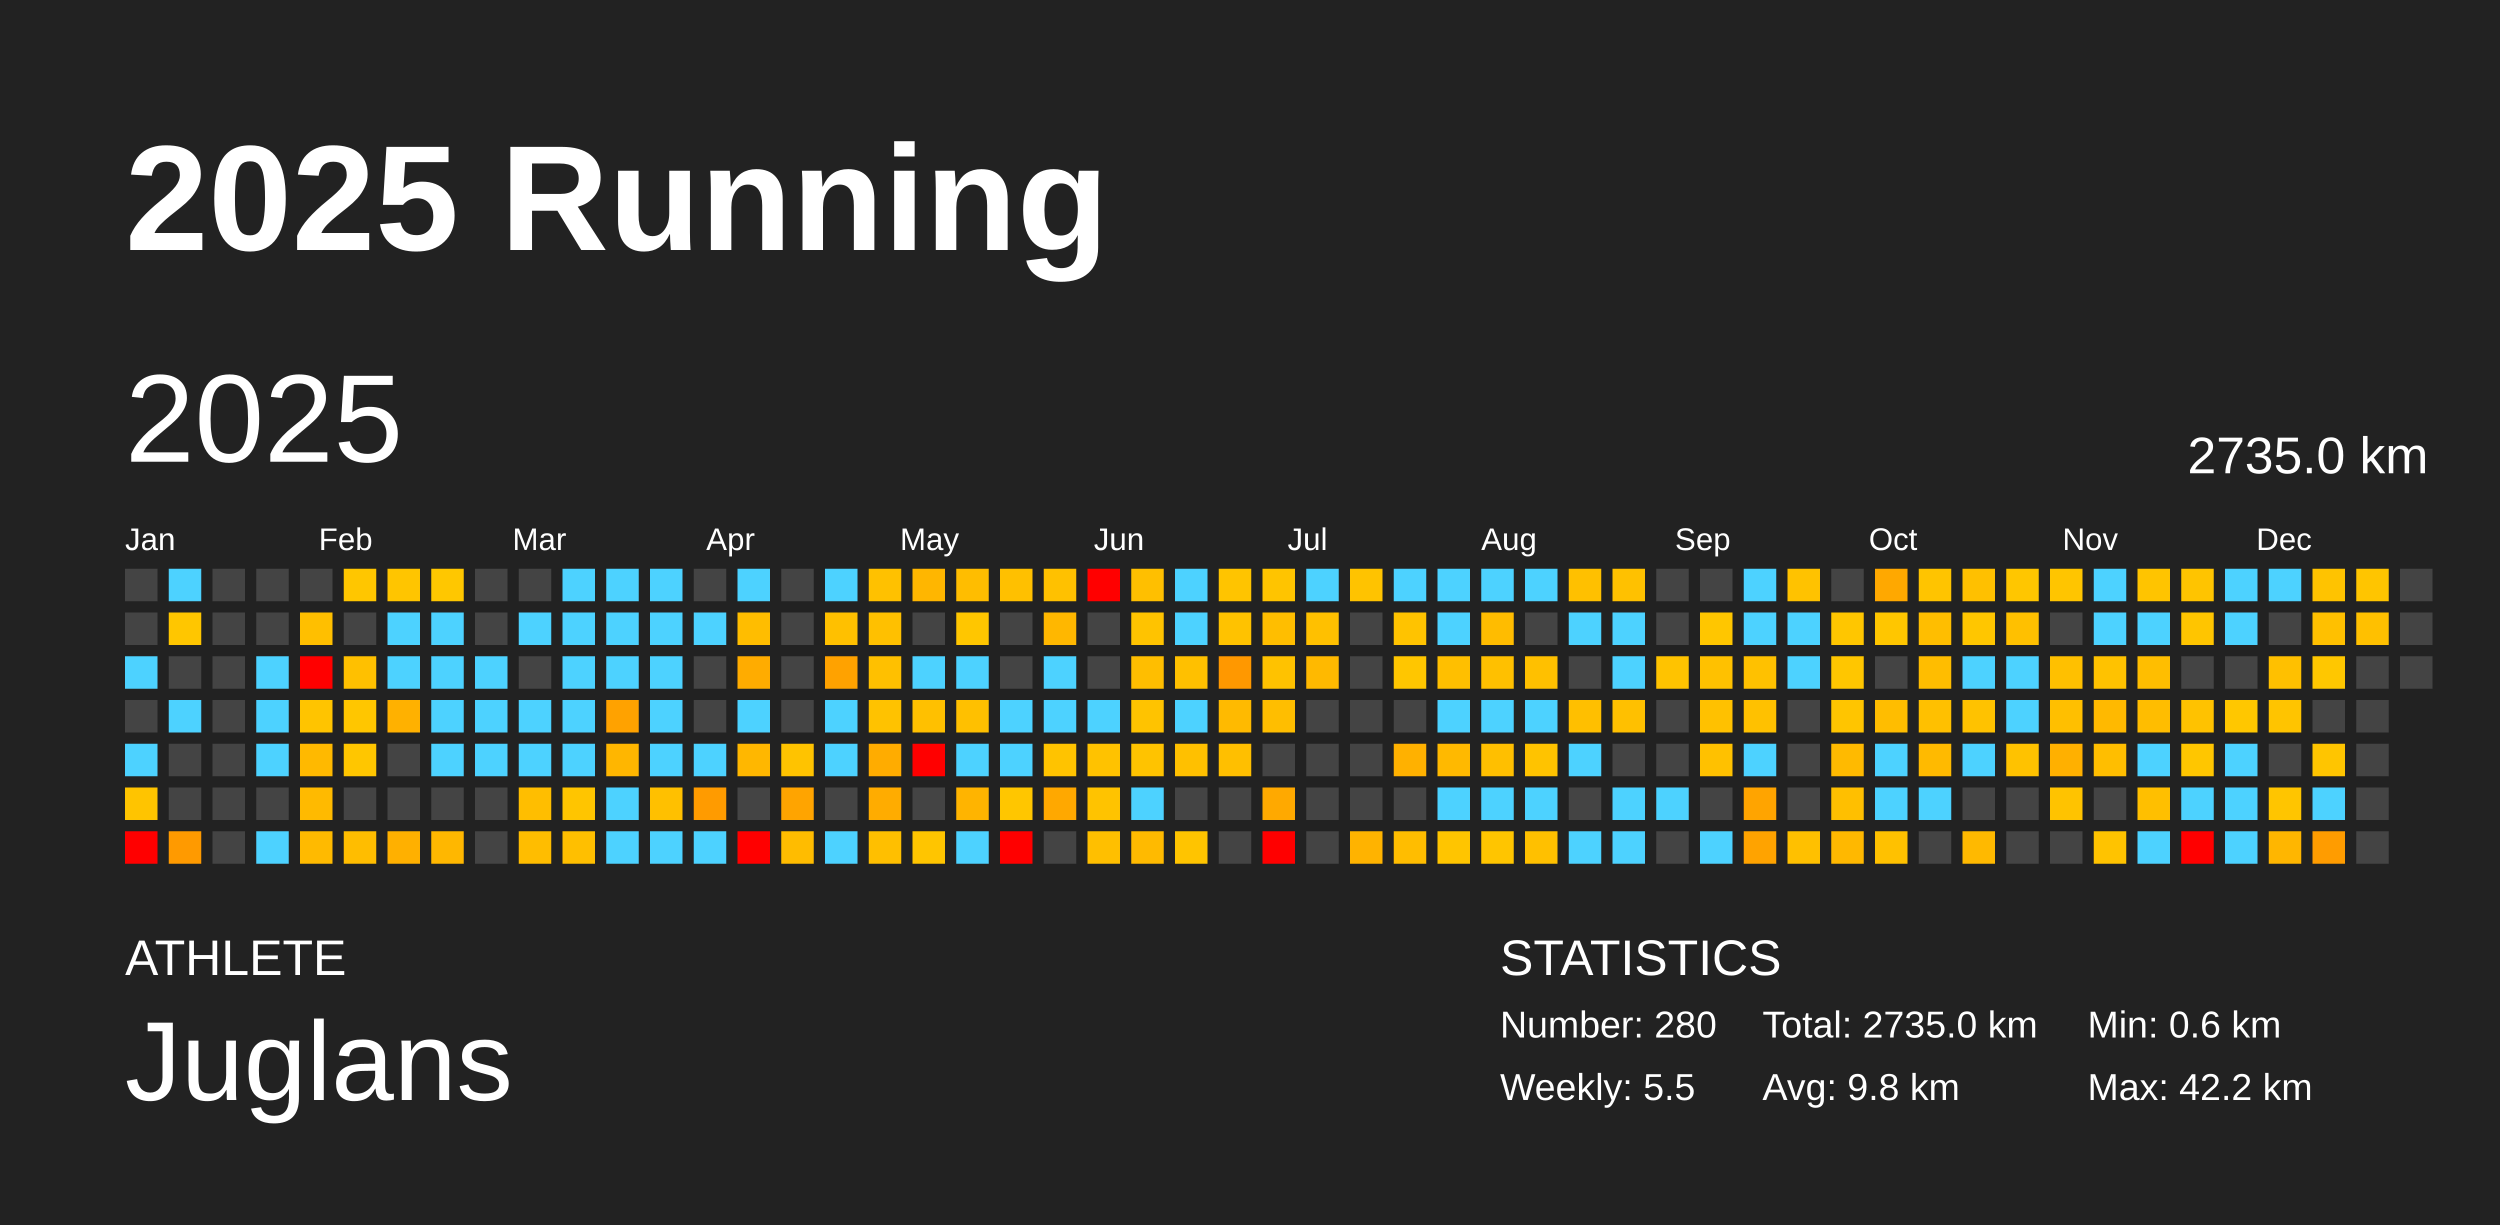
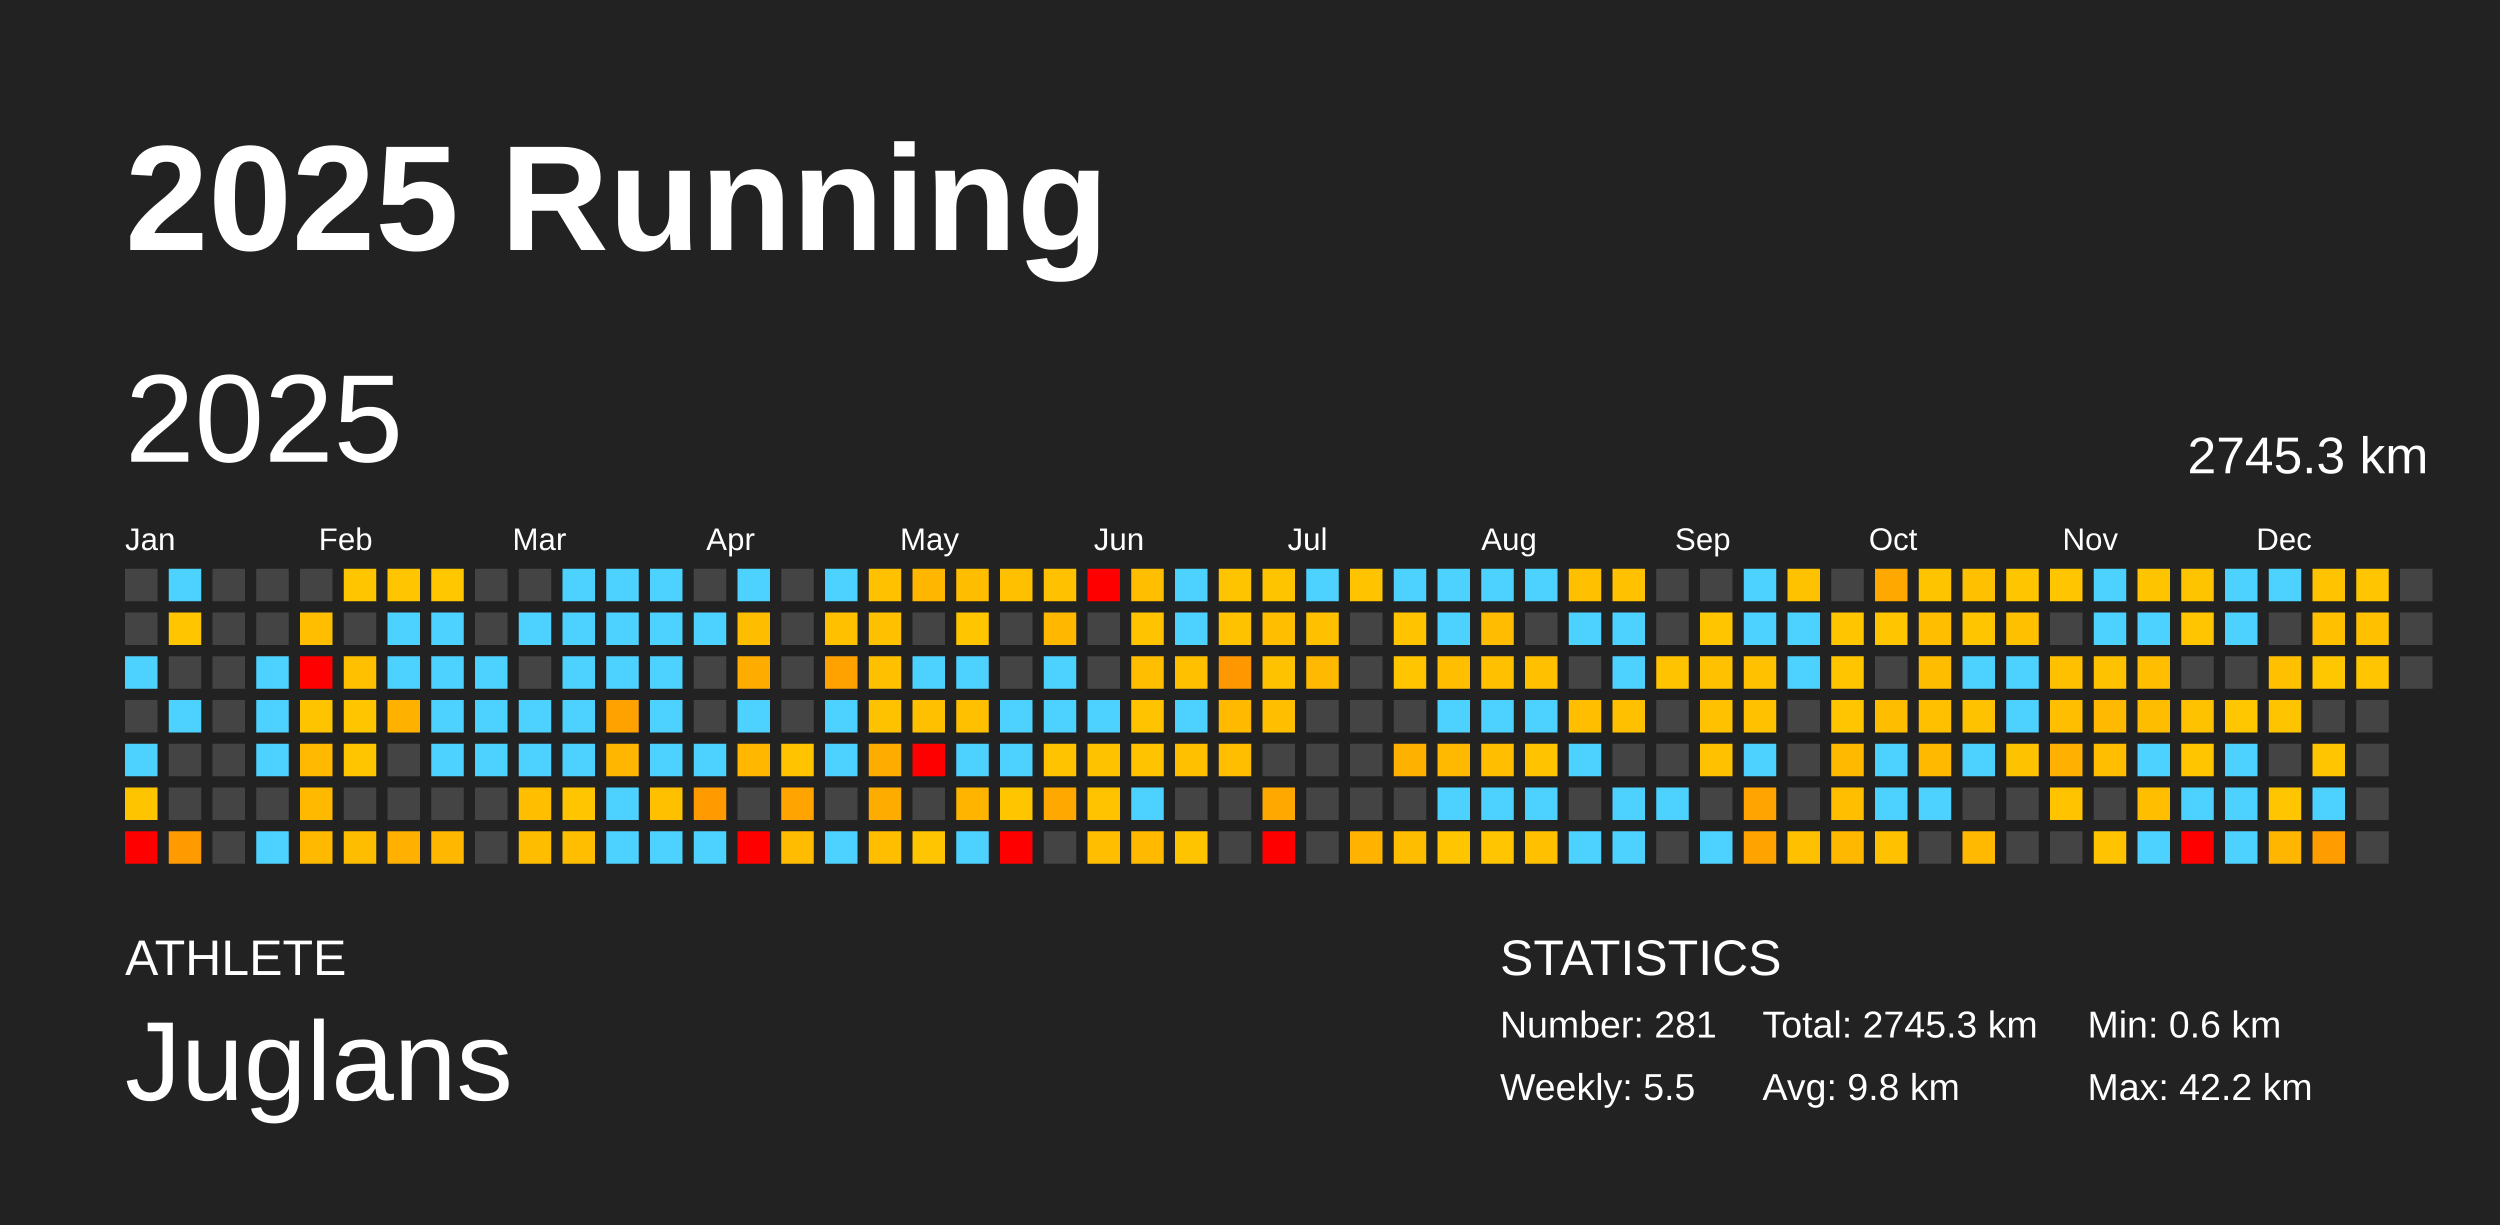
<svg xmlns="http://www.w3.org/2000/svg" baseProfile="full" height="98mm" version="1.1" viewBox="0,0,200,98" width="200mm">
  <defs />
  <rect fill="#222222" height="98" width="200" x="0" y="0" />
  <text fill="#FFFFFF" style="font-size:12px; font-family:Arial; font-weight:bold;" x="10" y="20">2025 Running</text>
  <text fill="#FFFFFF" style="font-size:4px; font-family:Arial" x="10" y="78">ATHLETE</text>
  <text fill="#FFFFFF" style="font-size:9px; font-family:Arial" x="10" y="88">Juglans</text>
  <text fill="#FFFFFF" style="font-size:4px; font-family:Arial" x="120" y="78">STATISTICS</text>
-   <text fill="#FFFFFF" style="font-size:3px; font-family:Arial" x="120" y="83">Number: 280</text>
+   <text fill="#FFFFFF" style="font-size:3px; font-family:Arial" x="120" y="83">Number: 281</text>
  <text fill="#FFFFFF" style="font-size:3px; font-family:Arial" x="120" y="88">Weekly: 5.5</text>
-   <text fill="#FFFFFF" style="font-size:3px; font-family:Arial" x="141" y="83">Total: 2735.0 km</text>
+   <text fill="#FFFFFF" style="font-size:3px; font-family:Arial" x="141" y="83">Total: 2745.3 km</text>
  <text fill="#FFFFFF" style="font-size:3px; font-family:Arial" x="141" y="88">Avg: 9.8 km</text>
  <text fill="#FFFFFF" style="font-size:3px; font-family:Arial" x="167" y="83">Min: 0.6 km</text>
  <text fill="#FFFFFF" style="font-size:3px; font-family:Arial" x="167" y="88">Max: 42.2 km</text>
  <text dominant-baseline="hanging" fill="#FFFFFF" style="font-size:10.0px; font-family:Arial;" x="10" y="30">2025</text>
-   <text dominant-baseline="hanging" fill="#FFFFFF" style="font-size:4.125px; font-family:Arial;" x="175" y="35">2735.0 km</text>
+   <text dominant-baseline="hanging" fill="#FFFFFF" style="font-size:4.125px; font-family:Arial;" x="175" y="35">2745.3 km</text>
  <text fill="#FFFFFF" style="font-size:2.5px; font-family:Arial" x="10.0" y="44">Jan</text>
  <text fill="#FFFFFF" style="font-size:2.5px; font-family:Arial" x="25.5" y="44">Feb</text>
  <text fill="#FFFFFF" style="font-size:2.5px; font-family:Arial" x="41.0" y="44">Mar</text>
  <text fill="#FFFFFF" style="font-size:2.5px; font-family:Arial" x="56.5" y="44">Apr</text>
  <text fill="#FFFFFF" style="font-size:2.5px; font-family:Arial" x="72.0" y="44">May</text>
  <text fill="#FFFFFF" style="font-size:2.5px; font-family:Arial" x="87.5" y="44">Jun</text>
  <text fill="#FFFFFF" style="font-size:2.5px; font-family:Arial" x="103.0" y="44">Jul</text>
  <text fill="#FFFFFF" style="font-size:2.5px; font-family:Arial" x="118.5" y="44">Aug</text>
  <text fill="#FFFFFF" style="font-size:2.5px; font-family:Arial" x="134.0" y="44">Sep</text>
  <text fill="#FFFFFF" style="font-size:2.5px; font-family:Arial" x="149.5" y="44">Oct</text>
  <text fill="#FFFFFF" style="font-size:2.5px; font-family:Arial" x="165.0" y="44">Nov</text>
  <text fill="#FFFFFF" style="font-size:2.5px; font-family:Arial" x="180.5" y="44">Dec</text>
  <rect fill="#444444" height="2.6" width="2.6" x="10.0" y="45.5" />
  <rect fill="#444444" height="2.6" width="2.6" x="10.0" y="49.0" />
  <rect fill="#4dd2ff" height="2.6" width="2.6" x="10.0" y="52.5" />
  <rect fill="#444444" height="2.6" width="2.6" x="10.0" y="56.0" />
  <rect fill="#4dd2ff" height="2.6" width="2.6" x="10.0" y="59.5" />
  <rect fill="#ffc400" height="2.6" width="2.6" x="10.0" y="63.0" />
  <rect fill="red" height="2.6" width="2.6" x="10.0" y="66.5" />
  <rect fill="#4dd2ff" height="2.6" width="2.6" x="13.5" y="45.5" />
  <rect fill="#ffc600" height="2.6" width="2.6" x="13.5" y="49.0" />
  <rect fill="#444444" height="2.6" width="2.6" x="13.5" y="52.5" />
  <rect fill="#4dd2ff" height="2.6" width="2.6" x="13.5" y="56.0" />
  <rect fill="#444444" height="2.6" width="2.6" x="13.5" y="59.5" />
  <rect fill="#444444" height="2.6" width="2.6" x="13.5" y="63.0" />
  <rect fill="#ff9a00" height="2.6" width="2.6" x="13.5" y="66.5" />
  <rect fill="#444444" height="2.6" width="2.6" x="17.0" y="45.5" />
  <rect fill="#444444" height="2.6" width="2.6" x="17.0" y="49.0" />
  <rect fill="#444444" height="2.6" width="2.6" x="17.0" y="52.5" />
  <rect fill="#444444" height="2.6" width="2.6" x="17.0" y="56.0" />
  <rect fill="#444444" height="2.6" width="2.6" x="17.0" y="59.5" />
  <rect fill="#444444" height="2.6" width="2.6" x="17.0" y="63.0" />
  <rect fill="#444444" height="2.6" width="2.6" x="17.0" y="66.5" />
  <rect fill="#444444" height="2.6" width="2.6" x="20.5" y="45.5" />
  <rect fill="#444444" height="2.6" width="2.6" x="20.5" y="49.0" />
  <rect fill="#4dd2ff" height="2.6" width="2.6" x="20.5" y="52.5" />
  <rect fill="#4dd2ff" height="2.6" width="2.6" x="20.5" y="56.0" />
  <rect fill="#4dd2ff" height="2.6" width="2.6" x="20.5" y="59.5" />
  <rect fill="#444444" height="2.6" width="2.6" x="20.5" y="63.0" />
  <rect fill="#4dd2ff" height="2.6" width="2.6" x="20.5" y="66.5" />
  <rect fill="#444444" height="2.6" width="2.6" x="24.0" y="45.5" />
  <rect fill="#ffbf00" height="2.6" width="2.6" x="24.0" y="49.0" />
  <rect fill="red" height="2.6" width="2.6" x="24.0" y="52.5" />
  <rect fill="#ffc400" height="2.6" width="2.6" x="24.0" y="56.0" />
  <rect fill="#ffb900" height="2.6" width="2.6" x="24.0" y="59.5" />
  <rect fill="#ffba00" height="2.6" width="2.6" x="24.0" y="63.0" />
  <rect fill="#ffba00" height="2.6" width="2.6" x="24.0" y="66.5" />
  <rect fill="#ffc600" height="2.6" width="2.6" x="27.5" y="45.5" />
  <rect fill="#444444" height="2.6" width="2.6" x="27.5" y="49.0" />
  <rect fill="#ffc000" height="2.6" width="2.6" x="27.5" y="52.5" />
  <rect fill="#ffc600" height="2.6" width="2.6" x="27.5" y="56.0" />
  <rect fill="#ffc600" height="2.6" width="2.6" x="27.5" y="59.5" />
  <rect fill="#444444" height="2.6" width="2.6" x="27.5" y="63.0" />
  <rect fill="#ffbd00" height="2.6" width="2.6" x="27.5" y="66.5" />
  <rect fill="#ffc500" height="2.6" width="2.6" x="31.0" y="45.5" />
  <rect fill="#4dd2ff" height="2.6" width="2.6" x="31.0" y="49.0" />
  <rect fill="#4dd2ff" height="2.6" width="2.6" x="31.0" y="52.5" />
  <rect fill="#ffb100" height="2.6" width="2.6" x="31.0" y="56.0" />
  <rect fill="#444444" height="2.6" width="2.6" x="31.0" y="59.5" />
  <rect fill="#444444" height="2.6" width="2.6" x="31.0" y="63.0" />
  <rect fill="#ffb000" height="2.6" width="2.6" x="31.0" y="66.5" />
  <rect fill="#ffc700" height="2.6" width="2.6" x="34.5" y="45.5" />
  <rect fill="#4dd2ff" height="2.6" width="2.6" x="34.5" y="49.0" />
  <rect fill="#4dd2ff" height="2.6" width="2.6" x="34.5" y="52.5" />
  <rect fill="#4dd2ff" height="2.6" width="2.6" x="34.5" y="56.0" />
  <rect fill="#4dd2ff" height="2.6" width="2.6" x="34.5" y="59.5" />
  <rect fill="#444444" height="2.6" width="2.6" x="34.5" y="63.0" />
  <rect fill="#ffb700" height="2.6" width="2.6" x="34.5" y="66.5" />
  <rect fill="#444444" height="2.6" width="2.6" x="38.0" y="45.5" />
  <rect fill="#444444" height="2.6" width="2.6" x="38.0" y="49.0" />
  <rect fill="#4dd2ff" height="2.6" width="2.6" x="38.0" y="52.5" />
  <rect fill="#4dd2ff" height="2.6" width="2.6" x="38.0" y="56.0" />
  <rect fill="#4dd2ff" height="2.6" width="2.6" x="38.0" y="59.5" />
  <rect fill="#444444" height="2.6" width="2.6" x="38.0" y="63.0" />
  <rect fill="#444444" height="2.6" width="2.6" x="38.0" y="66.5" />
  <rect fill="#444444" height="2.6" width="2.6" x="41.5" y="45.5" />
  <rect fill="#4dd2ff" height="2.6" width="2.6" x="41.5" y="49.0" />
  <rect fill="#444444" height="2.6" width="2.6" x="41.5" y="52.5" />
  <rect fill="#4dd2ff" height="2.6" width="2.6" x="41.5" y="56.0" />
  <rect fill="#4dd2ff" height="2.6" width="2.6" x="41.5" y="59.5" />
  <rect fill="#ffbe00" height="2.6" width="2.6" x="41.5" y="63.0" />
  <rect fill="#ffbd00" height="2.6" width="2.6" x="41.5" y="66.5" />
  <rect fill="#4dd2ff" height="2.6" width="2.6" x="45.0" y="45.5" />
  <rect fill="#4dd2ff" height="2.6" width="2.6" x="45.0" y="49.0" />
  <rect fill="#4dd2ff" height="2.6" width="2.6" x="45.0" y="52.5" />
  <rect fill="#4dd2ff" height="2.6" width="2.6" x="45.0" y="56.0" />
  <rect fill="#4dd2ff" height="2.6" width="2.6" x="45.0" y="59.5" />
  <rect fill="#ffc500" height="2.6" width="2.6" x="45.0" y="63.0" />
  <rect fill="#ffbf00" height="2.6" width="2.6" x="45.0" y="66.5" />
  <rect fill="#4dd2ff" height="2.6" width="2.6" x="48.5" y="45.5" />
  <rect fill="#4dd2ff" height="2.6" width="2.6" x="48.5" y="49.0" />
  <rect fill="#4dd2ff" height="2.6" width="2.6" x="48.5" y="52.5" />
  <rect fill="#ffa200" height="2.6" width="2.6" x="48.5" y="56.0" />
  <rect fill="#ffb600" height="2.6" width="2.6" x="48.5" y="59.5" />
  <rect fill="#4dd2ff" height="2.6" width="2.6" x="48.5" y="63.0" />
  <rect fill="#4dd2ff" height="2.6" width="2.6" x="48.5" y="66.5" />
  <rect fill="#4dd2ff" height="2.6" width="2.6" x="52.0" y="45.5" />
  <rect fill="#4dd2ff" height="2.6" width="2.6" x="52.0" y="49.0" />
  <rect fill="#4dd2ff" height="2.6" width="2.6" x="52.0" y="52.5" />
  <rect fill="#4dd2ff" height="2.6" width="2.6" x="52.0" y="56.0" />
  <rect fill="#4dd2ff" height="2.6" width="2.6" x="52.0" y="59.5" />
  <rect fill="#ffc000" height="2.6" width="2.6" x="52.0" y="63.0" />
  <rect fill="#4dd2ff" height="2.6" width="2.6" x="52.0" y="66.5" />
  <rect fill="#444444" height="2.6" width="2.6" x="55.5" y="45.5" />
  <rect fill="#4dd2ff" height="2.6" width="2.6" x="55.5" y="49.0" />
  <rect fill="#444444" height="2.6" width="2.6" x="55.5" y="52.5" />
  <rect fill="#444444" height="2.6" width="2.6" x="55.5" y="56.0" />
  <rect fill="#4dd2ff" height="2.6" width="2.6" x="55.5" y="59.5" />
  <rect fill="#ff9b00" height="2.6" width="2.6" x="55.5" y="63.0" />
  <rect fill="#4dd2ff" height="2.6" width="2.6" x="55.5" y="66.5" />
  <rect fill="#4dd2ff" height="2.6" width="2.6" x="59.0" y="45.5" />
  <rect fill="#ffbd00" height="2.6" width="2.6" x="59.0" y="49.0" />
  <rect fill="#ffac00" height="2.6" width="2.6" x="59.0" y="52.5" />
  <rect fill="#4dd2ff" height="2.6" width="2.6" x="59.0" y="56.0" />
  <rect fill="#ffb700" height="2.6" width="2.6" x="59.0" y="59.5" />
  <rect fill="#444444" height="2.6" width="2.6" x="59.0" y="63.0" />
  <rect fill="red" height="2.6" width="2.6" x="59.0" y="66.5" />
  <rect fill="#444444" height="2.6" width="2.6" x="62.5" y="45.5" />
  <rect fill="#444444" height="2.6" width="2.6" x="62.5" y="49.0" />
  <rect fill="#444444" height="2.6" width="2.6" x="62.5" y="52.5" />
  <rect fill="#444444" height="2.6" width="2.6" x="62.5" y="56.0" />
  <rect fill="#ffc300" height="2.6" width="2.6" x="62.5" y="59.5" />
  <rect fill="#ffa400" height="2.6" width="2.6" x="62.5" y="63.0" />
  <rect fill="#ffbc00" height="2.6" width="2.6" x="62.5" y="66.5" />
  <rect fill="#4dd2ff" height="2.6" width="2.6" x="66.0" y="45.5" />
  <rect fill="#ffc000" height="2.6" width="2.6" x="66.0" y="49.0" />
  <rect fill="#ffa200" height="2.6" width="2.6" x="66.0" y="52.5" />
  <rect fill="#4dd2ff" height="2.6" width="2.6" x="66.0" y="56.0" />
  <rect fill="#4dd2ff" height="2.6" width="2.6" x="66.0" y="59.5" />
  <rect fill="#444444" height="2.6" width="2.6" x="66.0" y="63.0" />
  <rect fill="#4dd2ff" height="2.6" width="2.6" x="66.0" y="66.5" />
  <rect fill="#ffc100" height="2.6" width="2.6" x="69.5" y="45.5" />
  <rect fill="#ffc000" height="2.6" width="2.6" x="69.5" y="49.0" />
  <rect fill="#ffc000" height="2.6" width="2.6" x="69.5" y="52.5" />
  <rect fill="#ffc200" height="2.6" width="2.6" x="69.5" y="56.0" />
  <rect fill="#ffac00" height="2.6" width="2.6" x="69.5" y="59.5" />
  <rect fill="#ffac00" height="2.6" width="2.6" x="69.5" y="63.0" />
  <rect fill="#ffbf00" height="2.6" width="2.6" x="69.5" y="66.5" />
  <rect fill="#ffb600" height="2.6" width="2.6" x="73.0" y="45.5" />
  <rect fill="#444444" height="2.6" width="2.6" x="73.0" y="49.0" />
  <rect fill="#4dd2ff" height="2.6" width="2.6" x="73.0" y="52.5" />
  <rect fill="#ffc000" height="2.6" width="2.6" x="73.0" y="56.0" />
  <rect fill="red" height="2.6" width="2.6" x="73.0" y="59.5" />
  <rect fill="#444444" height="2.6" width="2.6" x="73.0" y="63.0" />
  <rect fill="#ffc500" height="2.6" width="2.6" x="73.0" y="66.5" />
  <rect fill="#ffbd00" height="2.6" width="2.6" x="76.5" y="45.5" />
  <rect fill="#ffc600" height="2.6" width="2.6" x="76.5" y="49.0" />
  <rect fill="#4dd2ff" height="2.6" width="2.6" x="76.5" y="52.5" />
  <rect fill="#ffc000" height="2.6" width="2.6" x="76.5" y="56.0" />
  <rect fill="#4dd2ff" height="2.6" width="2.6" x="76.5" y="59.5" />
  <rect fill="#ffb400" height="2.6" width="2.6" x="76.5" y="63.0" />
  <rect fill="#4dd2ff" height="2.6" width="2.6" x="76.5" y="66.5" />
  <rect fill="#ffc000" height="2.6" width="2.6" x="80.0" y="45.5" />
  <rect fill="#444444" height="2.6" width="2.6" x="80.0" y="49.0" />
  <rect fill="#444444" height="2.6" width="2.6" x="80.0" y="52.5" />
  <rect fill="#4dd2ff" height="2.6" width="2.6" x="80.0" y="56.0" />
  <rect fill="#4dd2ff" height="2.6" width="2.6" x="80.0" y="59.5" />
  <rect fill="#ffc600" height="2.6" width="2.6" x="80.0" y="63.0" />
  <rect fill="red" height="2.6" width="2.6" x="80.0" y="66.5" />
  <rect fill="#ffc100" height="2.6" width="2.6" x="83.5" y="45.5" />
  <rect fill="#ffb700" height="2.6" width="2.6" x="83.5" y="49.0" />
  <rect fill="#4dd2ff" height="2.6" width="2.6" x="83.5" y="52.5" />
  <rect fill="#4dd2ff" height="2.6" width="2.6" x="83.5" y="56.0" />
  <rect fill="#ffc300" height="2.6" width="2.6" x="83.5" y="59.5" />
  <rect fill="#ffa800" height="2.6" width="2.6" x="83.5" y="63.0" />
  <rect fill="#444444" height="2.6" width="2.6" x="83.5" y="66.5" />
  <rect fill="red" height="2.6" width="2.6" x="87.0" y="45.5" />
  <rect fill="#444444" height="2.6" width="2.6" x="87.0" y="49.0" />
  <rect fill="#444444" height="2.6" width="2.6" x="87.0" y="52.5" />
  <rect fill="#4dd2ff" height="2.6" width="2.6" x="87.0" y="56.0" />
  <rect fill="#ffc200" height="2.6" width="2.6" x="87.0" y="59.5" />
  <rect fill="#ffc300" height="2.6" width="2.6" x="87.0" y="63.0" />
  <rect fill="#ffbf00" height="2.6" width="2.6" x="87.0" y="66.5" />
  <rect fill="#ffbf00" height="2.6" width="2.6" x="90.5" y="45.5" />
  <rect fill="#ffc300" height="2.6" width="2.6" x="90.5" y="49.0" />
  <rect fill="#ffbe00" height="2.6" width="2.6" x="90.5" y="52.5" />
  <rect fill="#ffc300" height="2.6" width="2.6" x="90.5" y="56.0" />
  <rect fill="#ffc300" height="2.6" width="2.6" x="90.5" y="59.5" />
  <rect fill="#4dd2ff" height="2.6" width="2.6" x="90.5" y="63.0" />
  <rect fill="#ffba00" height="2.6" width="2.6" x="90.5" y="66.5" />
  <rect fill="#4dd2ff" height="2.6" width="2.6" x="94.0" y="45.5" />
  <rect fill="#4dd2ff" height="2.6" width="2.6" x="94.0" y="49.0" />
  <rect fill="#ffc000" height="2.6" width="2.6" x="94.0" y="52.5" />
  <rect fill="#4dd2ff" height="2.6" width="2.6" x="94.0" y="56.0" />
  <rect fill="#ffc000" height="2.6" width="2.6" x="94.0" y="59.5" />
  <rect fill="#444444" height="2.6" width="2.6" x="94.0" y="63.0" />
  <rect fill="#ffc400" height="2.6" width="2.6" x="94.0" y="66.5" />
  <rect fill="#ffc400" height="2.6" width="2.6" x="97.5" y="45.5" />
  <rect fill="#ffc200" height="2.6" width="2.6" x="97.5" y="49.0" />
  <rect fill="#ff9800" height="2.6" width="2.6" x="97.5" y="52.5" />
  <rect fill="#ffba00" height="2.6" width="2.6" x="97.5" y="56.0" />
  <rect fill="#ffbf00" height="2.6" width="2.6" x="97.5" y="59.5" />
  <rect fill="#444444" height="2.6" width="2.6" x="97.5" y="63.0" />
  <rect fill="#444444" height="2.6" width="2.6" x="97.5" y="66.5" />
  <rect fill="#ffc400" height="2.6" width="2.6" x="101.0" y="45.5" />
  <rect fill="#ffbe00" height="2.6" width="2.6" x="101.0" y="49.0" />
  <rect fill="#ffc200" height="2.6" width="2.6" x="101.0" y="52.5" />
  <rect fill="#ffbe00" height="2.6" width="2.6" x="101.0" y="56.0" />
  <rect fill="#444444" height="2.6" width="2.6" x="101.0" y="59.5" />
  <rect fill="#ffa900" height="2.6" width="2.6" x="101.0" y="63.0" />
  <rect fill="red" height="2.6" width="2.6" x="101.0" y="66.5" />
  <rect fill="#4dd2ff" height="2.6" width="2.6" x="104.5" y="45.5" />
  <rect fill="#ffc000" height="2.6" width="2.6" x="104.5" y="49.0" />
  <rect fill="#ffb900" height="2.6" width="2.6" x="104.5" y="52.5" />
  <rect fill="#444444" height="2.6" width="2.6" x="104.5" y="56.0" />
  <rect fill="#444444" height="2.6" width="2.6" x="104.5" y="59.5" />
  <rect fill="#444444" height="2.6" width="2.6" x="104.5" y="63.0" />
  <rect fill="#444444" height="2.6" width="2.6" x="104.5" y="66.5" />
  <rect fill="#ffc300" height="2.6" width="2.6" x="108.0" y="45.5" />
  <rect fill="#444444" height="2.6" width="2.6" x="108.0" y="49.0" />
  <rect fill="#444444" height="2.6" width="2.6" x="108.0" y="52.5" />
  <rect fill="#444444" height="2.6" width="2.6" x="108.0" y="56.0" />
  <rect fill="#444444" height="2.6" width="2.6" x="108.0" y="59.5" />
  <rect fill="#444444" height="2.6" width="2.6" x="108.0" y="63.0" />
  <rect fill="#ffb300" height="2.6" width="2.6" x="108.0" y="66.5" />
  <rect fill="#4dd2ff" height="2.6" width="2.6" x="111.5" y="45.5" />
  <rect fill="#ffc300" height="2.6" width="2.6" x="111.5" y="49.0" />
  <rect fill="#ffc600" height="2.6" width="2.6" x="111.5" y="52.5" />
  <rect fill="#444444" height="2.6" width="2.6" x="111.5" y="56.0" />
  <rect fill="#ffb100" height="2.6" width="2.6" x="111.5" y="59.5" />
  <rect fill="#444444" height="2.6" width="2.6" x="111.5" y="63.0" />
  <rect fill="#ffbd00" height="2.6" width="2.6" x="111.5" y="66.5" />
  <rect fill="#4dd2ff" height="2.6" width="2.6" x="115.0" y="45.5" />
  <rect fill="#4dd2ff" height="2.6" width="2.6" x="115.0" y="49.0" />
  <rect fill="#ffbf00" height="2.6" width="2.6" x="115.0" y="52.5" />
  <rect fill="#4dd2ff" height="2.6" width="2.6" x="115.0" y="56.0" />
  <rect fill="#ffb900" height="2.6" width="2.6" x="115.0" y="59.5" />
  <rect fill="#4dd2ff" height="2.6" width="2.6" x="115.0" y="63.0" />
  <rect fill="#ffc500" height="2.6" width="2.6" x="115.0" y="66.5" />
  <rect fill="#4dd2ff" height="2.6" width="2.6" x="118.5" y="45.5" />
  <rect fill="#ffbc00" height="2.6" width="2.6" x="118.5" y="49.0" />
  <rect fill="#ffc000" height="2.6" width="2.6" x="118.5" y="52.5" />
  <rect fill="#4dd2ff" height="2.6" width="2.6" x="118.5" y="56.0" />
  <rect fill="#ffbf00" height="2.6" width="2.6" x="118.5" y="59.5" />
  <rect fill="#4dd2ff" height="2.6" width="2.6" x="118.5" y="63.0" />
  <rect fill="#ffc500" height="2.6" width="2.6" x="118.5" y="66.5" />
  <rect fill="#4dd2ff" height="2.6" width="2.6" x="122.0" y="45.5" />
  <rect fill="#444444" height="2.6" width="2.6" x="122.0" y="49.0" />
  <rect fill="#ffc000" height="2.6" width="2.6" x="122.0" y="52.5" />
  <rect fill="#4dd2ff" height="2.6" width="2.6" x="122.0" y="56.0" />
  <rect fill="#ffc300" height="2.6" width="2.6" x="122.0" y="59.5" />
  <rect fill="#4dd2ff" height="2.6" width="2.6" x="122.0" y="63.0" />
  <rect fill="#ffc000" height="2.6" width="2.6" x="122.0" y="66.5" />
  <rect fill="#ffc000" height="2.6" width="2.6" x="125.5" y="45.5" />
  <rect fill="#4dd2ff" height="2.6" width="2.6" x="125.5" y="49.0" />
  <rect fill="#444444" height="2.6" width="2.6" x="125.5" y="52.5" />
  <rect fill="#ffbf00" height="2.6" width="2.6" x="125.5" y="56.0" />
  <rect fill="#4dd2ff" height="2.6" width="2.6" x="125.5" y="59.5" />
  <rect fill="#444444" height="2.6" width="2.6" x="125.5" y="63.0" />
  <rect fill="#4dd2ff" height="2.6" width="2.6" x="125.5" y="66.5" />
  <rect fill="#ffc100" height="2.6" width="2.6" x="129.0" y="45.5" />
  <rect fill="#4dd2ff" height="2.6" width="2.6" x="129.0" y="49.0" />
  <rect fill="#4dd2ff" height="2.6" width="2.6" x="129.0" y="52.5" />
  <rect fill="#ffc000" height="2.6" width="2.6" x="129.0" y="56.0" />
  <rect fill="#444444" height="2.6" width="2.6" x="129.0" y="59.5" />
  <rect fill="#4dd2ff" height="2.6" width="2.6" x="129.0" y="63.0" />
  <rect fill="#4dd2ff" height="2.6" width="2.6" x="129.0" y="66.5" />
  <rect fill="#444444" height="2.6" width="2.6" x="132.5" y="45.5" />
  <rect fill="#444444" height="2.6" width="2.6" x="132.5" y="49.0" />
  <rect fill="#ffc300" height="2.6" width="2.6" x="132.5" y="52.5" />
  <rect fill="#444444" height="2.6" width="2.6" x="132.5" y="56.0" />
  <rect fill="#444444" height="2.6" width="2.6" x="132.5" y="59.5" />
  <rect fill="#4dd2ff" height="2.6" width="2.6" x="132.5" y="63.0" />
  <rect fill="#444444" height="2.6" width="2.6" x="132.5" y="66.5" />
  <rect fill="#444444" height="2.6" width="2.6" x="136.0" y="45.5" />
  <rect fill="#ffc600" height="2.6" width="2.6" x="136.0" y="49.0" />
  <rect fill="#ffc100" height="2.6" width="2.6" x="136.0" y="52.5" />
  <rect fill="#ffc100" height="2.6" width="2.6" x="136.0" y="56.0" />
  <rect fill="#ffc100" height="2.6" width="2.6" x="136.0" y="59.5" />
  <rect fill="#444444" height="2.6" width="2.6" x="136.0" y="63.0" />
  <rect fill="#4dd2ff" height="2.6" width="2.6" x="136.0" y="66.5" />
  <rect fill="#4dd2ff" height="2.6" width="2.6" x="139.5" y="45.5" />
  <rect fill="#4dd2ff" height="2.6" width="2.6" x="139.5" y="49.0" />
  <rect fill="#ffc100" height="2.6" width="2.6" x="139.5" y="52.5" />
  <rect fill="#ffc100" height="2.6" width="2.6" x="139.5" y="56.0" />
  <rect fill="#4dd2ff" height="2.6" width="2.6" x="139.5" y="59.5" />
  <rect fill="#ffa400" height="2.6" width="2.6" x="139.5" y="63.0" />
  <rect fill="#ffa300" height="2.6" width="2.6" x="139.5" y="66.5" />
  <rect fill="#ffc200" height="2.6" width="2.6" x="143.0" y="45.5" />
  <rect fill="#4dd2ff" height="2.6" width="2.6" x="143.0" y="49.0" />
  <rect fill="#4dd2ff" height="2.6" width="2.6" x="143.0" y="52.5" />
  <rect fill="#444444" height="2.6" width="2.6" x="143.0" y="56.0" />
  <rect fill="#444444" height="2.6" width="2.6" x="143.0" y="59.5" />
  <rect fill="#444444" height="2.6" width="2.6" x="143.0" y="63.0" />
  <rect fill="#ffc000" height="2.6" width="2.6" x="143.0" y="66.5" />
  <rect fill="#444444" height="2.6" width="2.6" x="146.5" y="45.5" />
  <rect fill="#ffc600" height="2.6" width="2.6" x="146.5" y="49.0" />
  <rect fill="#ffc600" height="2.6" width="2.6" x="146.5" y="52.5" />
  <rect fill="#ffc500" height="2.6" width="2.6" x="146.5" y="56.0" />
  <rect fill="#ffba00" height="2.6" width="2.6" x="146.5" y="59.5" />
  <rect fill="#ffbf00" height="2.6" width="2.6" x="146.5" y="63.0" />
  <rect fill="#ffb800" height="2.6" width="2.6" x="146.5" y="66.5" />
  <rect fill="#ffa800" height="2.6" width="2.6" x="150.0" y="45.5" />
  <rect fill="#ffc600" height="2.6" width="2.6" x="150.0" y="49.0" />
  <rect fill="#444444" height="2.6" width="2.6" x="150.0" y="52.5" />
  <rect fill="#ffbd00" height="2.6" width="2.6" x="150.0" y="56.0" />
  <rect fill="#4dd2ff" height="2.6" width="2.6" x="150.0" y="59.5" />
  <rect fill="#4dd2ff" height="2.6" width="2.6" x="150.0" y="63.0" />
  <rect fill="#ffc100" height="2.6" width="2.6" x="150.0" y="66.5" />
  <rect fill="#ffc400" height="2.6" width="2.6" x="153.5" y="45.5" />
  <rect fill="#ffbe00" height="2.6" width="2.6" x="153.5" y="49.0" />
  <rect fill="#ffbd00" height="2.6" width="2.6" x="153.5" y="52.5" />
  <rect fill="#ffc000" height="2.6" width="2.6" x="153.5" y="56.0" />
  <rect fill="#ffba00" height="2.6" width="2.6" x="153.5" y="59.5" />
  <rect fill="#4dd2ff" height="2.6" width="2.6" x="153.5" y="63.0" />
  <rect fill="#444444" height="2.6" width="2.6" x="153.5" y="66.5" />
  <rect fill="#ffc000" height="2.6" width="2.6" x="157.0" y="45.5" />
  <rect fill="#ffc600" height="2.6" width="2.6" x="157.0" y="49.0" />
  <rect fill="#4dd2ff" height="2.6" width="2.6" x="157.0" y="52.5" />
  <rect fill="#ffc200" height="2.6" width="2.6" x="157.0" y="56.0" />
  <rect fill="#4dd2ff" height="2.6" width="2.6" x="157.0" y="59.5" />
  <rect fill="#444444" height="2.6" width="2.6" x="157.0" y="63.0" />
  <rect fill="#ffb900" height="2.6" width="2.6" x="157.0" y="66.5" />
  <rect fill="#ffc600" height="2.6" width="2.6" x="160.5" y="45.5" />
  <rect fill="#ffc000" height="2.6" width="2.6" x="160.5" y="49.0" />
  <rect fill="#4dd2ff" height="2.6" width="2.6" x="160.5" y="52.5" />
  <rect fill="#4dd2ff" height="2.6" width="2.6" x="160.5" y="56.0" />
  <rect fill="#ffc200" height="2.6" width="2.6" x="160.5" y="59.5" />
  <rect fill="#444444" height="2.6" width="2.6" x="160.5" y="63.0" />
  <rect fill="#444444" height="2.6" width="2.6" x="160.5" y="66.5" />
  <rect fill="#ffc500" height="2.6" width="2.6" x="164.0" y="45.5" />
  <rect fill="#444444" height="2.6" width="2.6" x="164.0" y="49.0" />
  <rect fill="#ffc000" height="2.6" width="2.6" x="164.0" y="52.5" />
  <rect fill="#ffbf00" height="2.6" width="2.6" x="164.0" y="56.0" />
  <rect fill="#ffb000" height="2.6" width="2.6" x="164.0" y="59.5" />
  <rect fill="#ffc300" height="2.6" width="2.6" x="164.0" y="63.0" />
  <rect fill="#444444" height="2.6" width="2.6" x="164.0" y="66.5" />
  <rect fill="#4dd2ff" height="2.6" width="2.6" x="167.5" y="45.5" />
  <rect fill="#4dd2ff" height="2.6" width="2.6" x="167.5" y="49.0" />
  <rect fill="#ffc200" height="2.6" width="2.6" x="167.5" y="52.5" />
  <rect fill="#ffb900" height="2.6" width="2.6" x="167.5" y="56.0" />
  <rect fill="#ffbe00" height="2.6" width="2.6" x="167.5" y="59.5" />
  <rect fill="#444444" height="2.6" width="2.6" x="167.5" y="63.0" />
  <rect fill="#ffc300" height="2.6" width="2.6" x="167.5" y="66.5" />
  <rect fill="#ffc400" height="2.6" width="2.6" x="171.0" y="45.5" />
  <rect fill="#4dd2ff" height="2.6" width="2.6" x="171.0" y="49.0" />
  <rect fill="#ffbe00" height="2.6" width="2.6" x="171.0" y="52.5" />
  <rect fill="#ffbd00" height="2.6" width="2.6" x="171.0" y="56.0" />
  <rect fill="#4dd2ff" height="2.6" width="2.6" x="171.0" y="59.5" />
  <rect fill="#ffbf00" height="2.6" width="2.6" x="171.0" y="63.0" />
  <rect fill="#4dd2ff" height="2.6" width="2.6" x="171.0" y="66.5" />
  <rect fill="#ffc400" height="2.6" width="2.6" x="174.5" y="45.5" />
  <rect fill="#ffc500" height="2.6" width="2.6" x="174.5" y="49.0" />
  <rect fill="#444444" height="2.6" width="2.6" x="174.5" y="52.5" />
  <rect fill="#ffc200" height="2.6" width="2.6" x="174.5" y="56.0" />
  <rect fill="#ffc600" height="2.6" width="2.6" x="174.5" y="59.5" />
  <rect fill="#4dd2ff" height="2.6" width="2.6" x="174.5" y="63.0" />
  <rect fill="red" height="2.6" width="2.6" x="174.5" y="66.5" />
  <rect fill="#4dd2ff" height="2.6" width="2.6" x="178.0" y="45.5" />
  <rect fill="#4dd2ff" height="2.6" width="2.6" x="178.0" y="49.0" />
  <rect fill="#444444" height="2.6" width="2.6" x="178.0" y="52.5" />
  <rect fill="#ffc700" height="2.6" width="2.6" x="178.0" y="56.0" />
  <rect fill="#4dd2ff" height="2.6" width="2.6" x="178.0" y="59.5" />
  <rect fill="#4dd2ff" height="2.6" width="2.6" x="178.0" y="63.0" />
  <rect fill="#4dd2ff" height="2.6" width="2.6" x="178.0" y="66.5" />
  <rect fill="#4dd2ff" height="2.6" width="2.6" x="181.5" y="45.5" />
  <rect fill="#444444" height="2.6" width="2.6" x="181.5" y="49.0" />
  <rect fill="#ffc000" height="2.6" width="2.6" x="181.5" y="52.5" />
  <rect fill="#ffc400" height="2.6" width="2.6" x="181.5" y="56.0" />
  <rect fill="#444444" height="2.6" width="2.6" x="181.5" y="59.5" />
  <rect fill="#ffc500" height="2.6" width="2.6" x="181.5" y="63.0" />
  <rect fill="#ffb600" height="2.6" width="2.6" x="181.5" y="66.5" />
  <rect fill="#ffc300" height="2.6" width="2.6" x="185.0" y="45.5" />
  <rect fill="#ffc000" height="2.6" width="2.6" x="185.0" y="49.0" />
  <rect fill="#ffc700" height="2.6" width="2.6" x="185.0" y="52.5" />
  <rect fill="#444444" height="2.6" width="2.6" x="185.0" y="56.0" />
  <rect fill="#ffc500" height="2.6" width="2.6" x="185.0" y="59.5" />
  <rect fill="#4dd2ff" height="2.6" width="2.6" x="185.0" y="63.0" />
  <rect fill="#ff9c00" height="2.6" width="2.6" x="185.0" y="66.5" />
  <rect fill="#ffc500" height="2.6" width="2.6" x="188.5" y="45.5" />
  <rect fill="#ffc000" height="2.6" width="2.6" x="188.5" y="49.0" />
-   <rect fill="#444444" height="2.6" width="2.6" x="188.5" y="52.5" />
+   <rect fill="#ffc500" height="2.6" width="2.6" x="188.5" y="52.5" />
  <rect fill="#444444" height="2.6" width="2.6" x="188.5" y="56.0" />
  <rect fill="#444444" height="2.6" width="2.6" x="188.5" y="59.5" />
  <rect fill="#444444" height="2.6" width="2.6" x="188.5" y="63.0" />
  <rect fill="#444444" height="2.6" width="2.6" x="188.5" y="66.5" />
  <rect fill="#444444" height="2.6" width="2.6" x="192.0" y="45.5" />
  <rect fill="#444444" height="2.6" width="2.6" x="192.0" y="49.0" />
  <rect fill="#444444" height="2.6" width="2.6" x="192.0" y="52.5" />
</svg>
